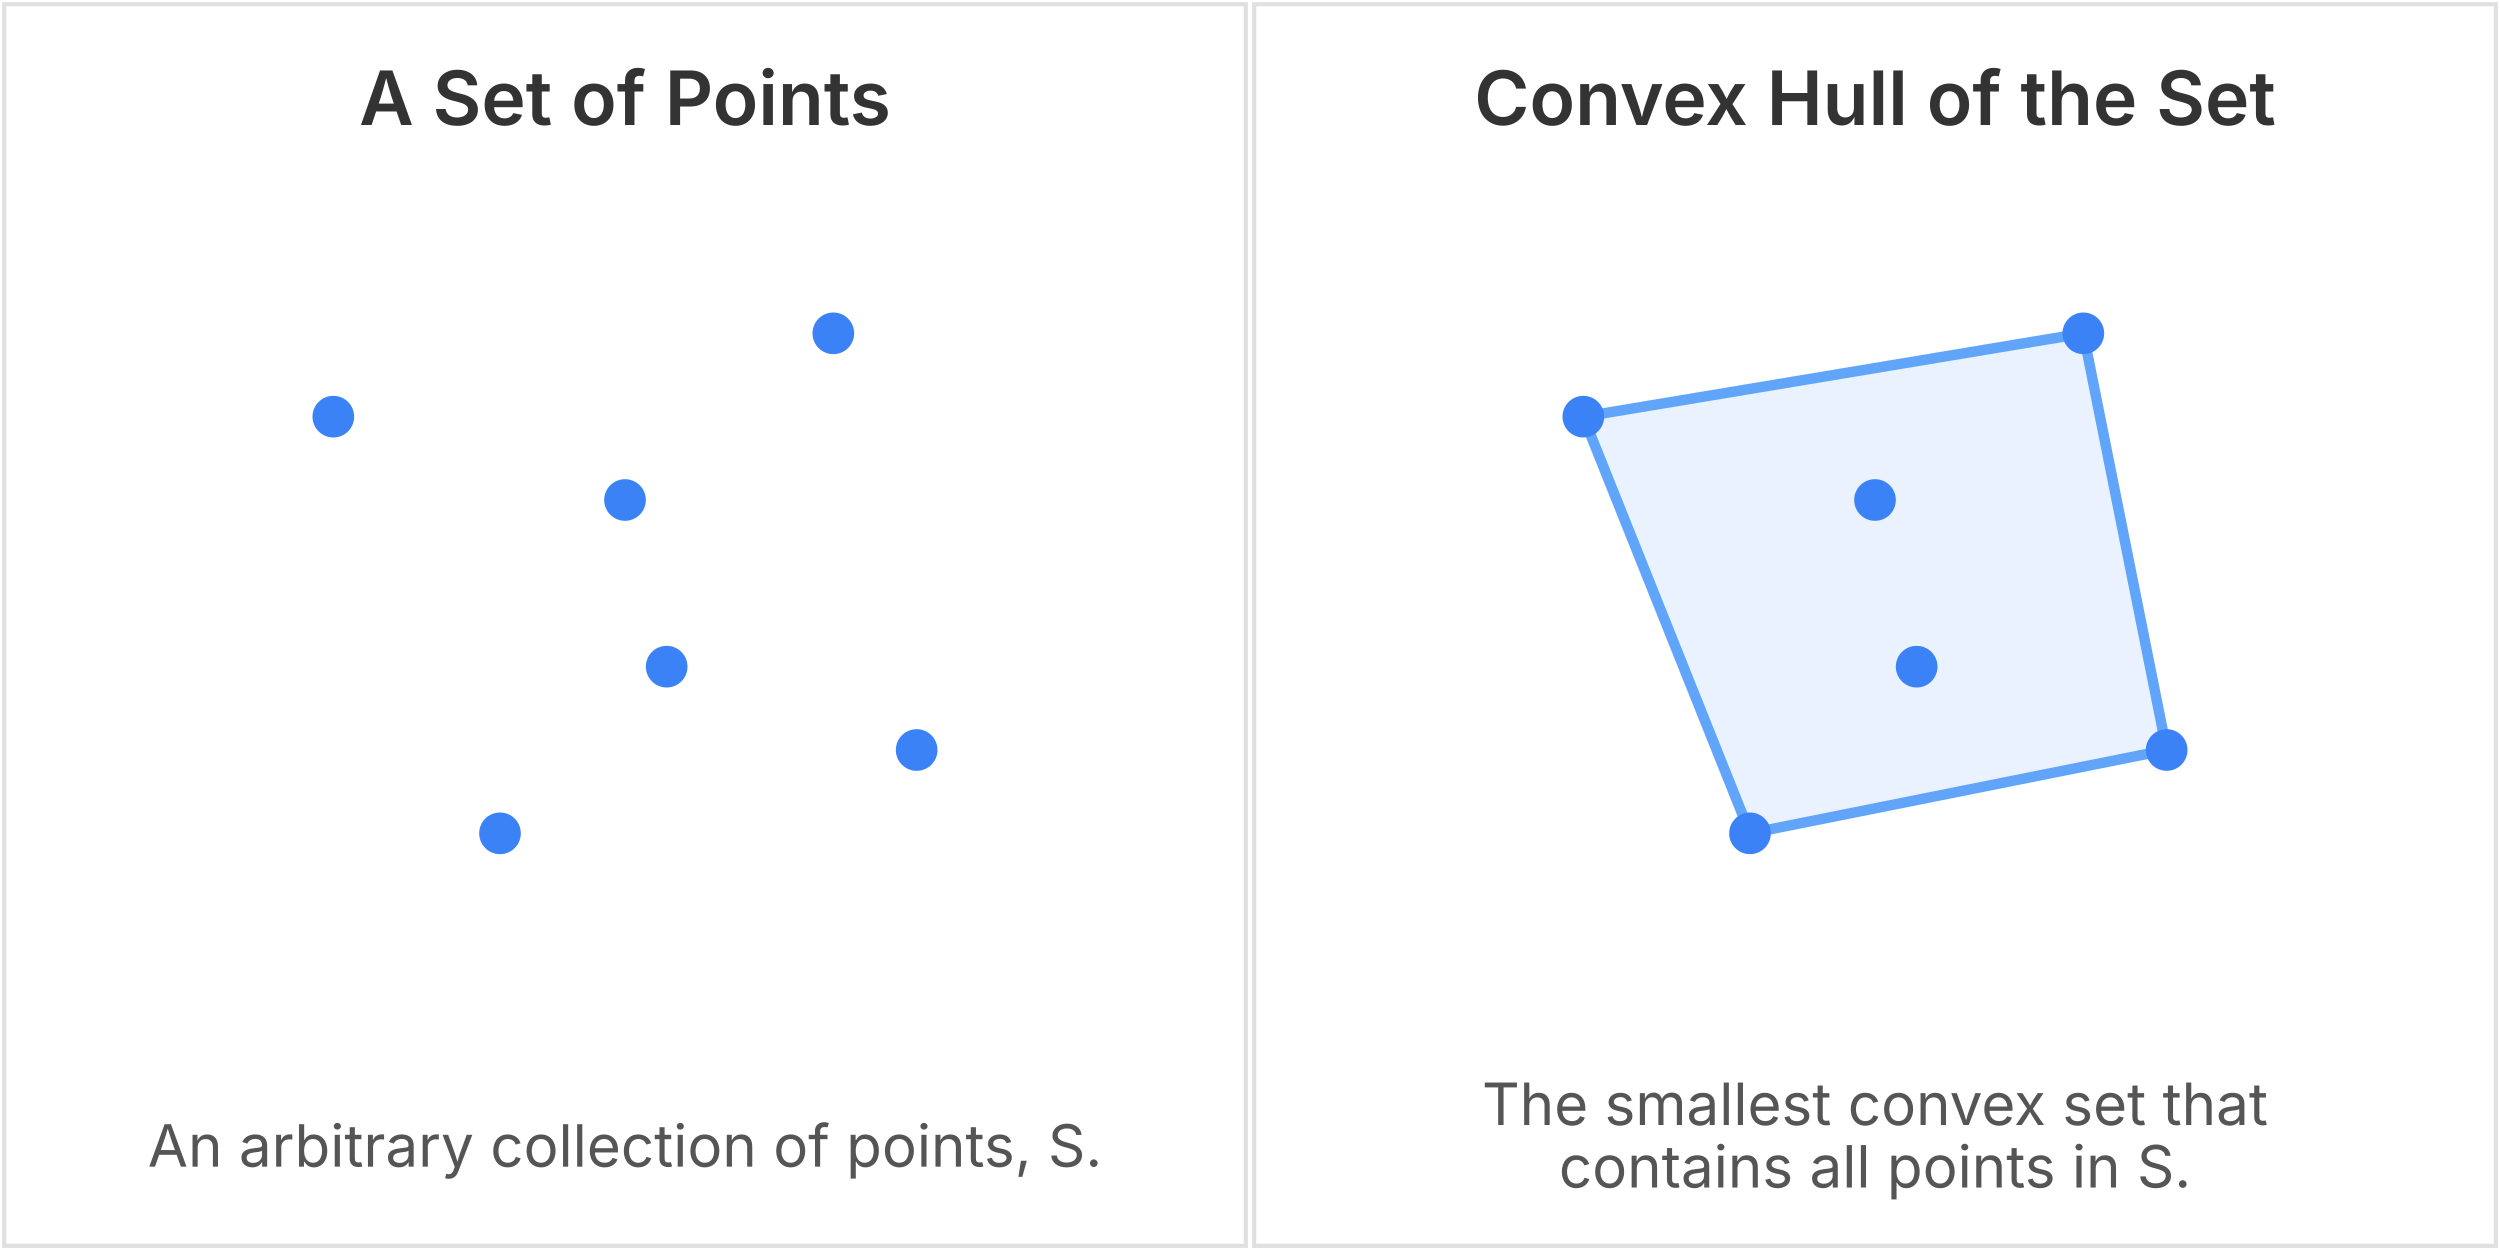
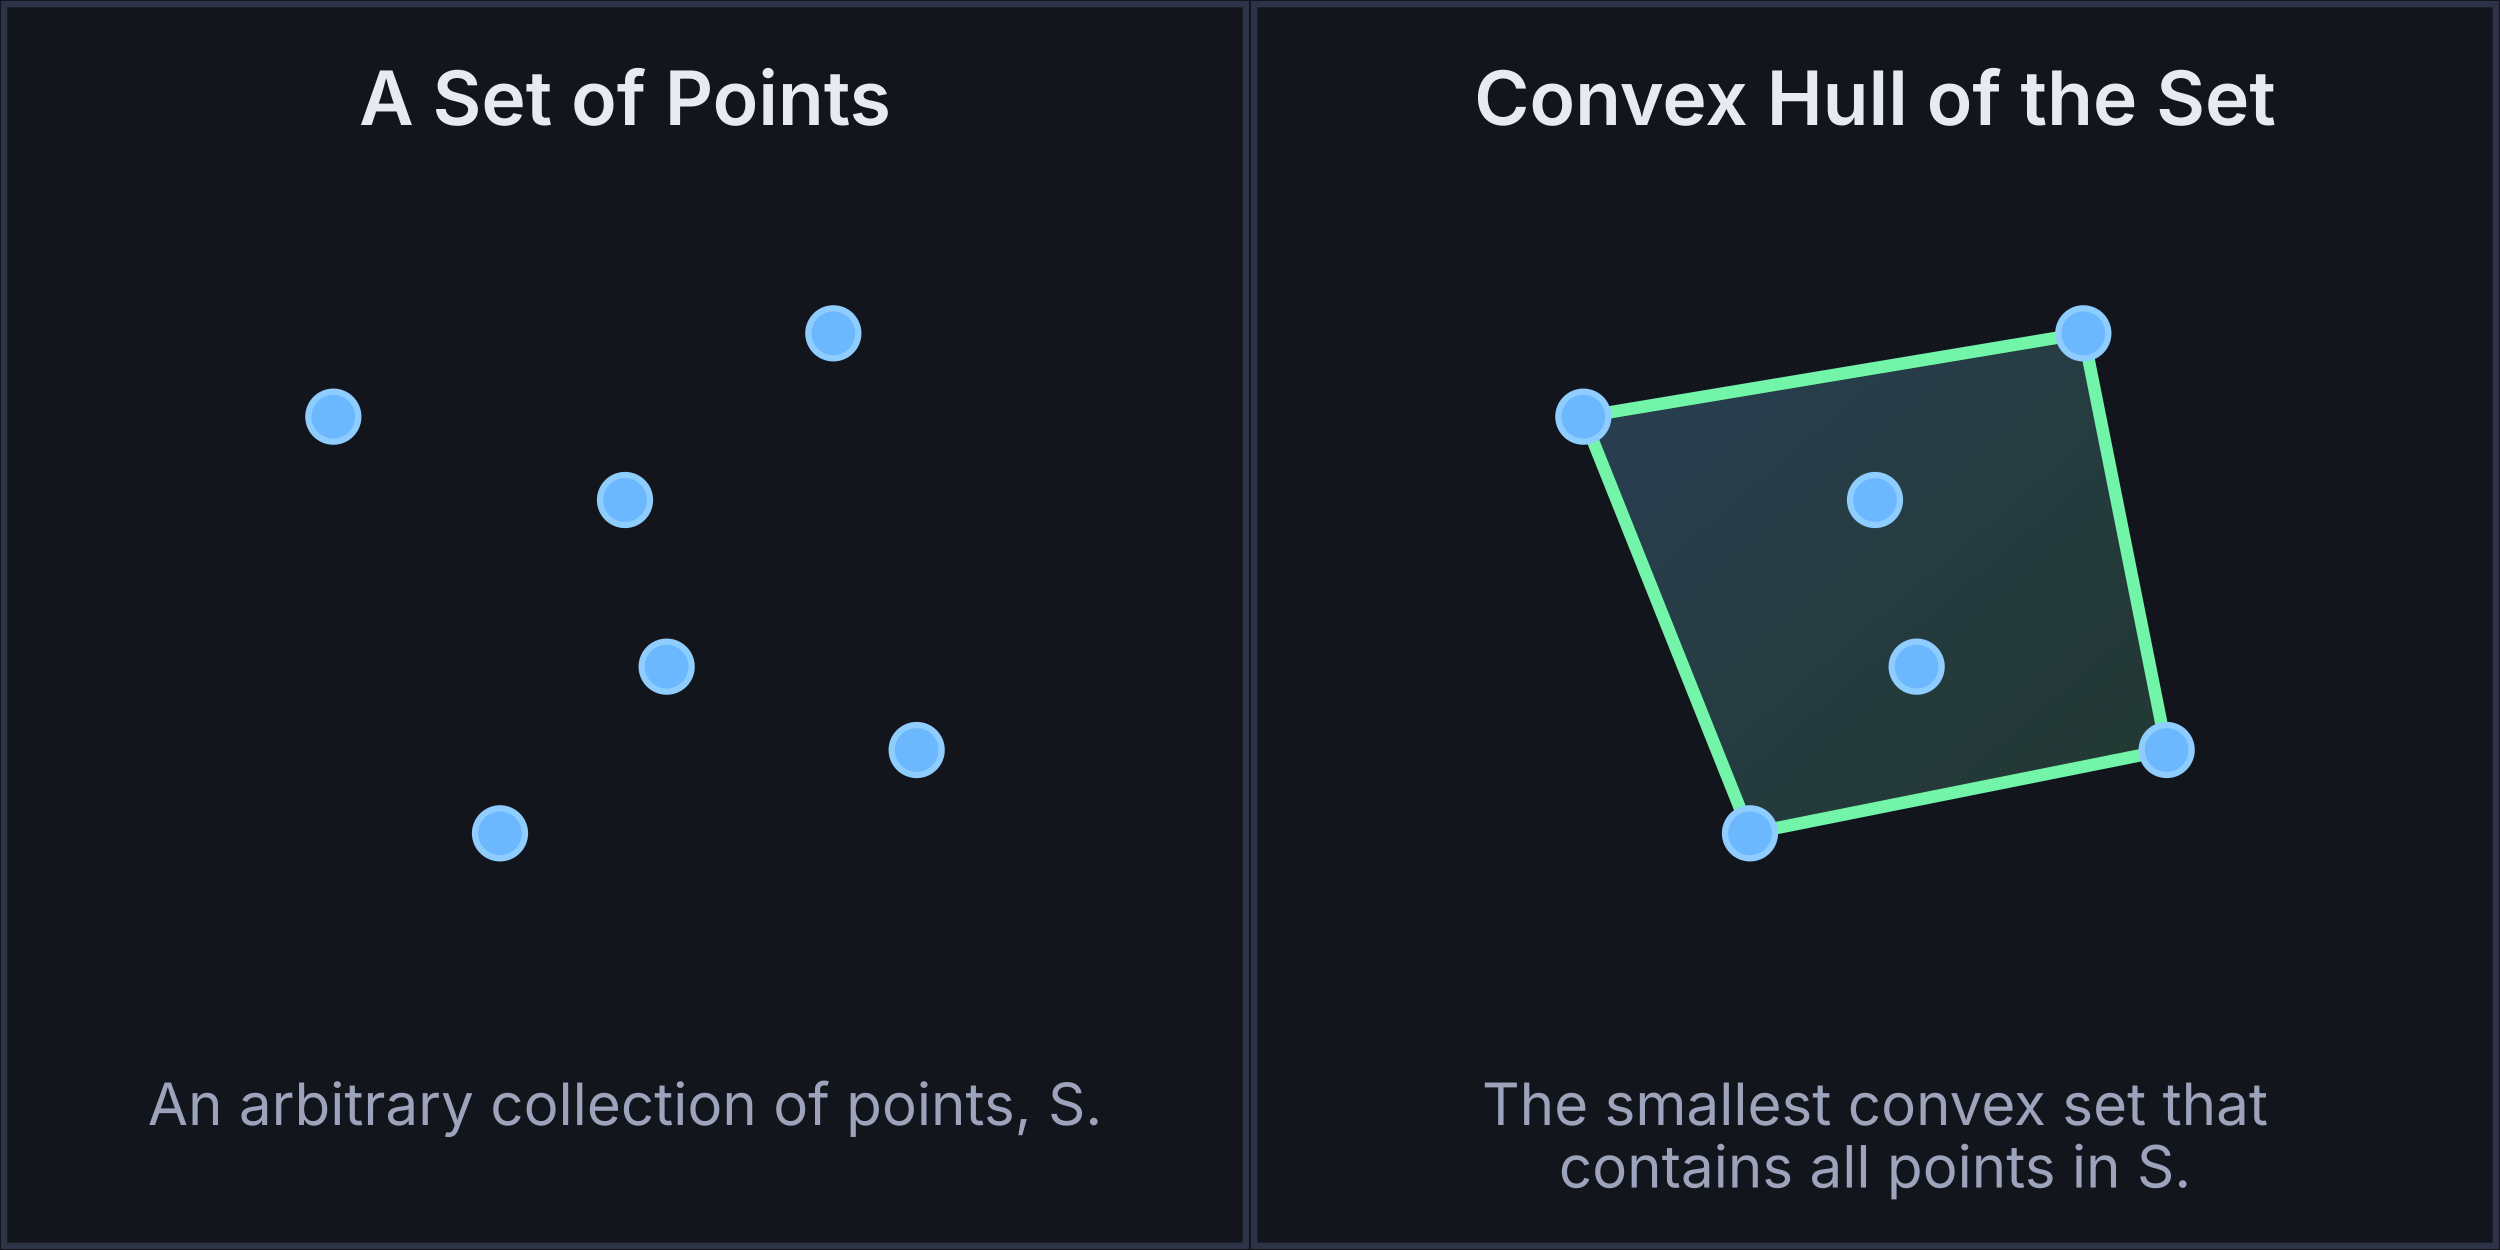
<svg xmlns="http://www.w3.org/2000/svg" width="600" height="300" viewBox="0 0 600 300">
  <defs>
    <style>
-       .title { font-family: 'Inter', sans-serif; font-size: 18px; font-weight: 600; fill: #333; }
-       .label { font-family: 'Inter', sans-serif; font-size: 14px; fill: #555; }
-       .point { fill: #3b82f6; }
-       .hull-line { stroke: #60a5fa; stroke-width: 2.5; fill: #dbeafe; fill-opacity: 0.6; }
+       .title { font-family: 'Inter', sans-serif; font-size: 18px; font-weight: 600; fill: #e8eaf0; }
+       .label { font-family: 'Inter', sans-serif; font-size: 14px; fill: #9ca3ba; }
+       .point { fill: #6bb8ff; stroke: #8fcdff; stroke-width: 1.5; }
+       .hull-line { stroke: #72f5a8; stroke-width: 3; fill: url(#hullGrad); }
    </style>
+     <linearGradient id="hullGrad" x1="0%" y1="0%" x2="100%" y2="100%">
+       <stop offset="0%" style="stop-color:#6bb8ff;stop-opacity:0.25" />
+       <stop offset="100%" style="stop-color:#72f5a8;stop-opacity:0.15" />
+     </linearGradient>
  </defs>
-   <rect x="1" y="1" width="298" height="298" fill="none" stroke="#e0e0e0" stroke-width="1" />
+   <rect width="600" height="300" fill="#13151c" />
+   <rect x="1" y="1" width="298" height="298" fill="none" stroke="#2d3448" stroke-width="1.5" />
  <text x="150" y="30" text-anchor="middle" class="title">A Set of Points</text>
-   <circle class="point" cx="80" cy="100" r="5" />
-   <circle class="point" cx="120" cy="200" r="5" />
-   <circle class="point" cx="150" cy="120" r="5" />
-   <circle class="point" cx="220" cy="180" r="5" />
-   <circle class="point" cx="200" cy="80" r="5" />
-   <circle class="point" cx="160" cy="160" r="5" />
-   <text x="150" y="280" text-anchor="middle" class="label">An arbitrary collection of points, S.</text>
-   <rect x="301" y="1" width="298" height="298" fill="none" stroke="#e0e0e0" stroke-width="1" />
+   <circle class="point" cx="80" cy="100" r="6" />
+   <circle class="point" cx="120" cy="200" r="6" />
+   <circle class="point" cx="150" cy="120" r="6" />
+   <circle class="point" cx="220" cy="180" r="6" />
+   <circle class="point" cx="200" cy="80" r="6" />
+   <circle class="point" cx="160" cy="160" r="6" />
+   <text x="150" y="270" text-anchor="middle" class="label">An arbitrary collection of points, S.</text>
+   <rect x="301" y="1" width="298" height="298" fill="none" stroke="#2d3448" stroke-width="1.5" />
  <text x="450" y="30" text-anchor="middle" class="title">Convex Hull of the Set</text>
  <path class="hull-line" d="M 380,100 L 500,80 L 520,180 L 420,200 Z" />
-   <circle class="point" cx="380" cy="100" r="5" />
-   <circle class="point" cx="420" cy="200" r="5" />
-   <circle class="point" cx="450" cy="120" r="5" />
-   <circle class="point" cx="520" cy="180" r="5" />
-   <circle class="point" cx="500" cy="80" r="5" />
-   <circle class="point" cx="460" cy="160" r="5" />
+   <circle class="point" cx="380" cy="100" r="6" />
+   <circle class="point" cx="420" cy="200" r="6" />
+   <circle class="point" cx="450" cy="120" r="6" />
+   <circle class="point" cx="520" cy="180" r="6" />
+   <circle class="point" cx="500" cy="80" r="6" />
+   <circle class="point" cx="460" cy="160" r="6" />
  <text x="450" y="270" text-anchor="middle" class="label">The smallest convex set that</text>
  <text x="450" y="285" text-anchor="middle" class="label">contains all points in S.</text>
</svg>
